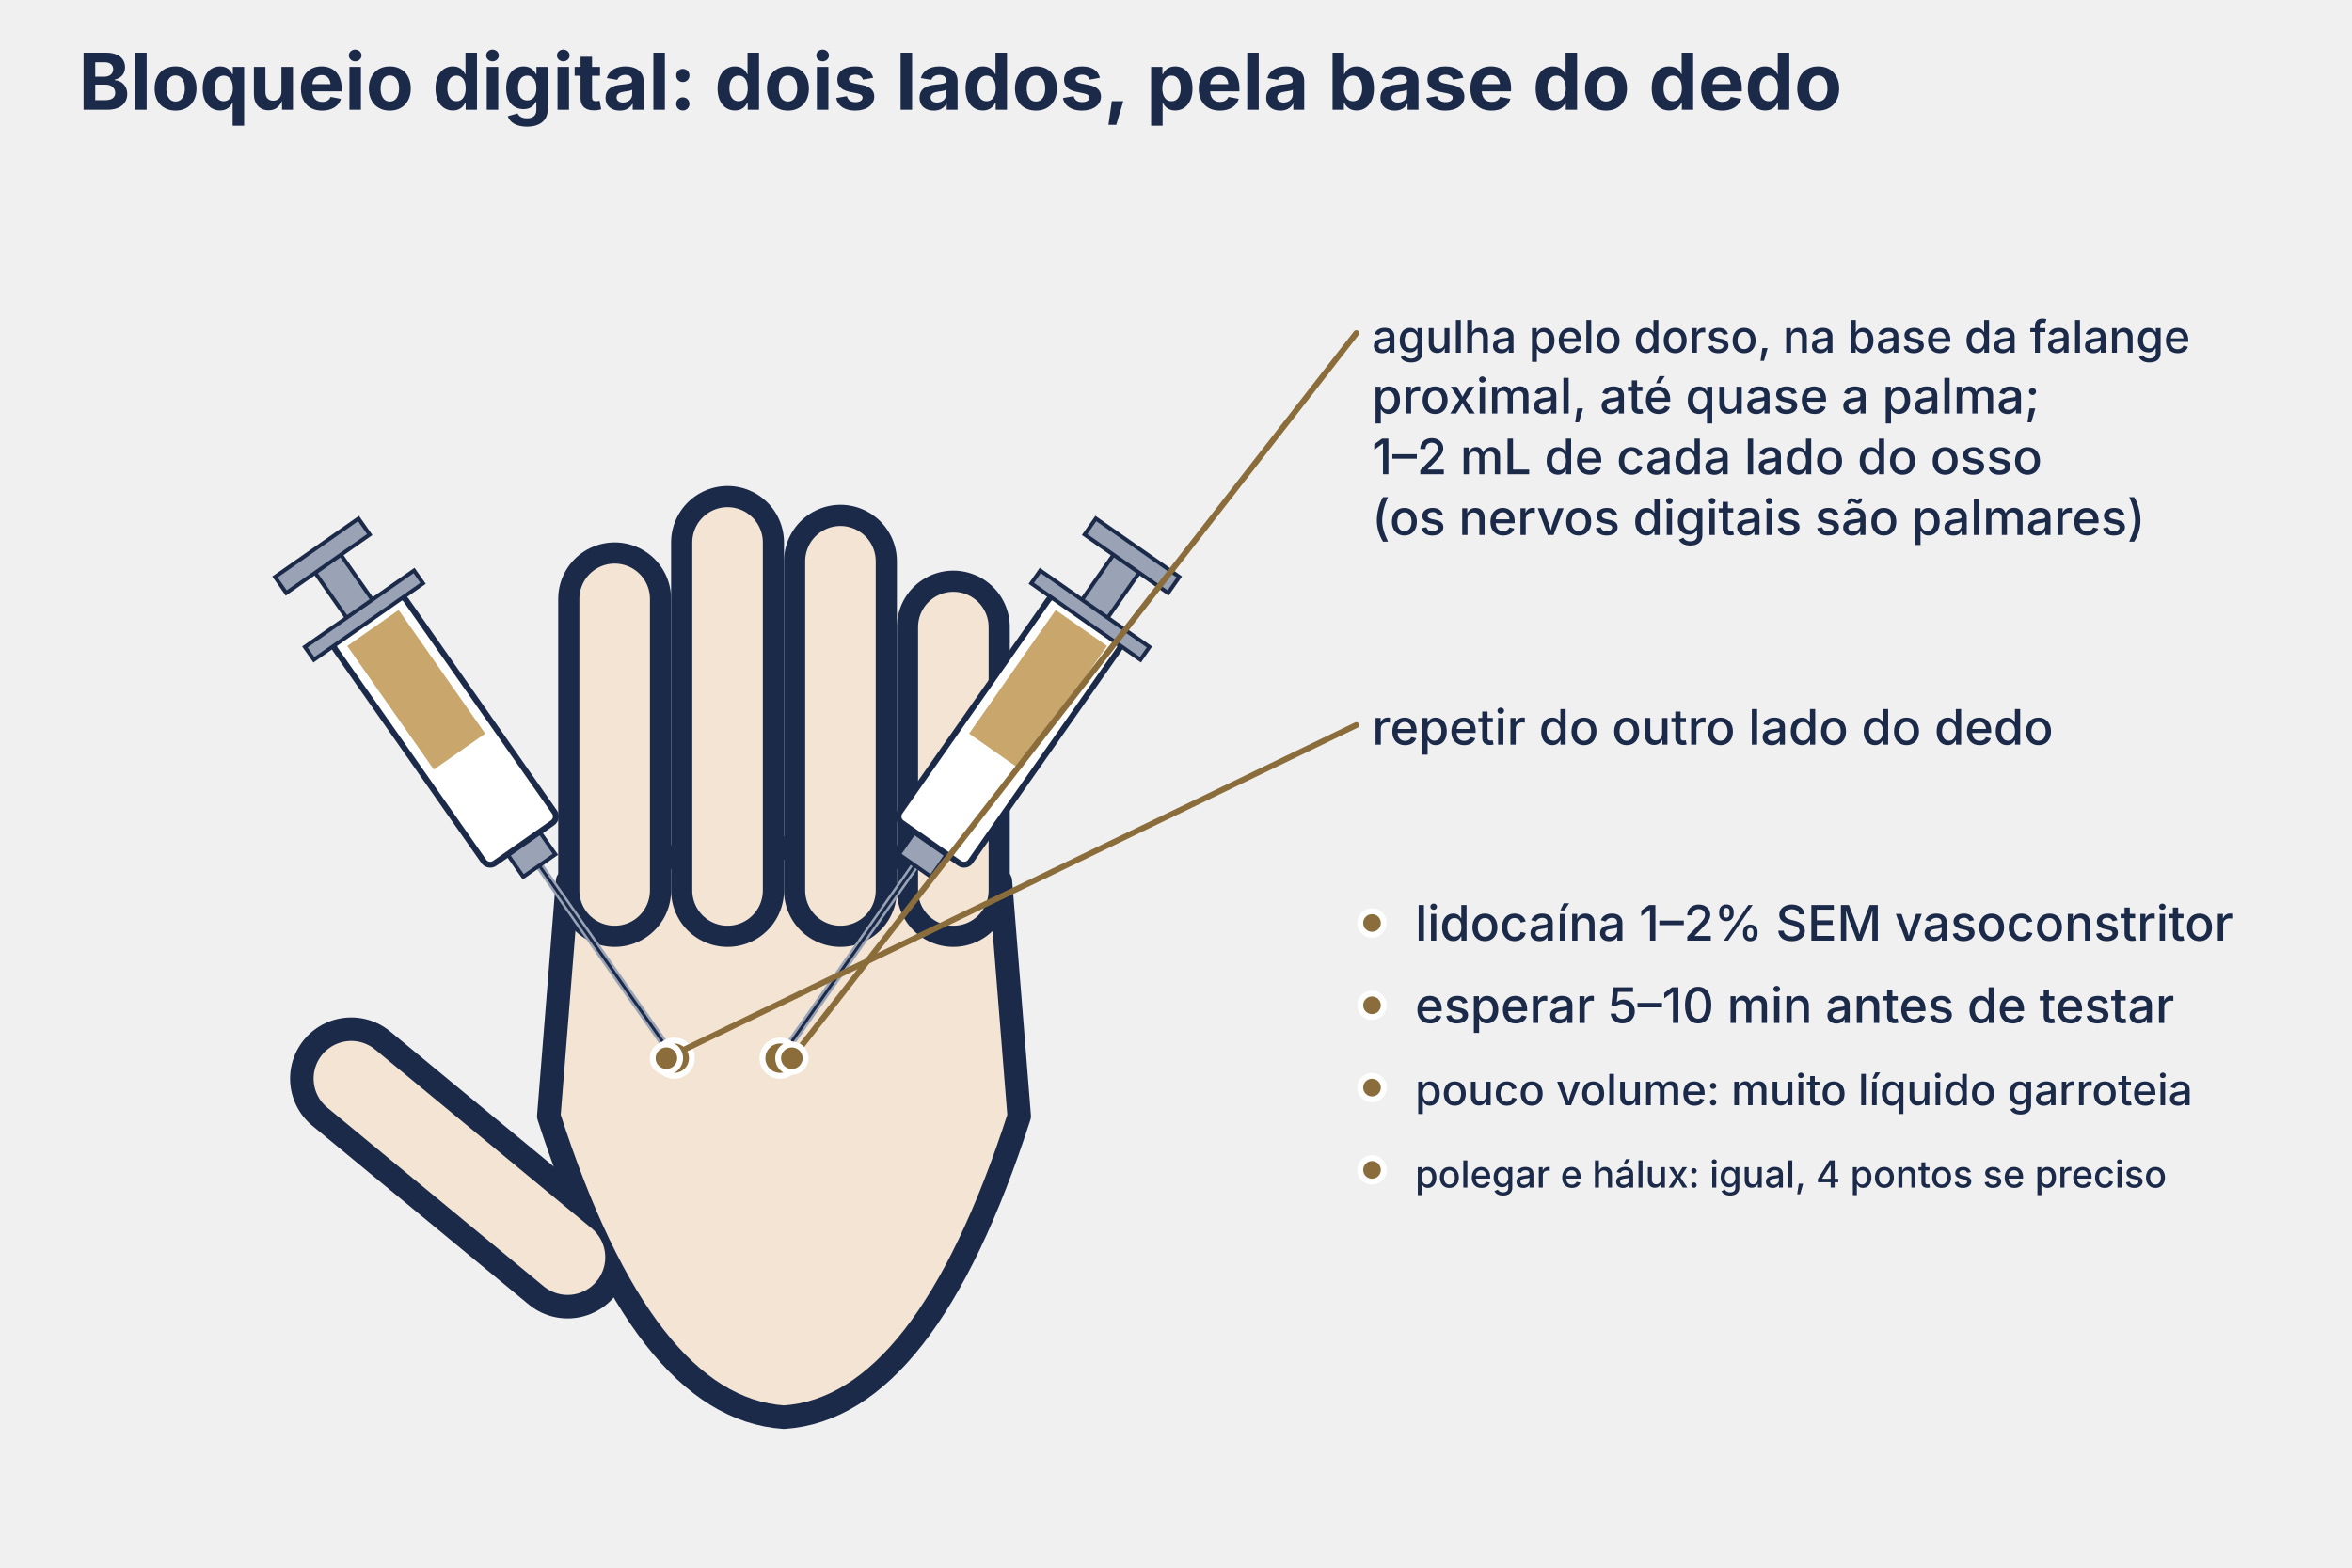
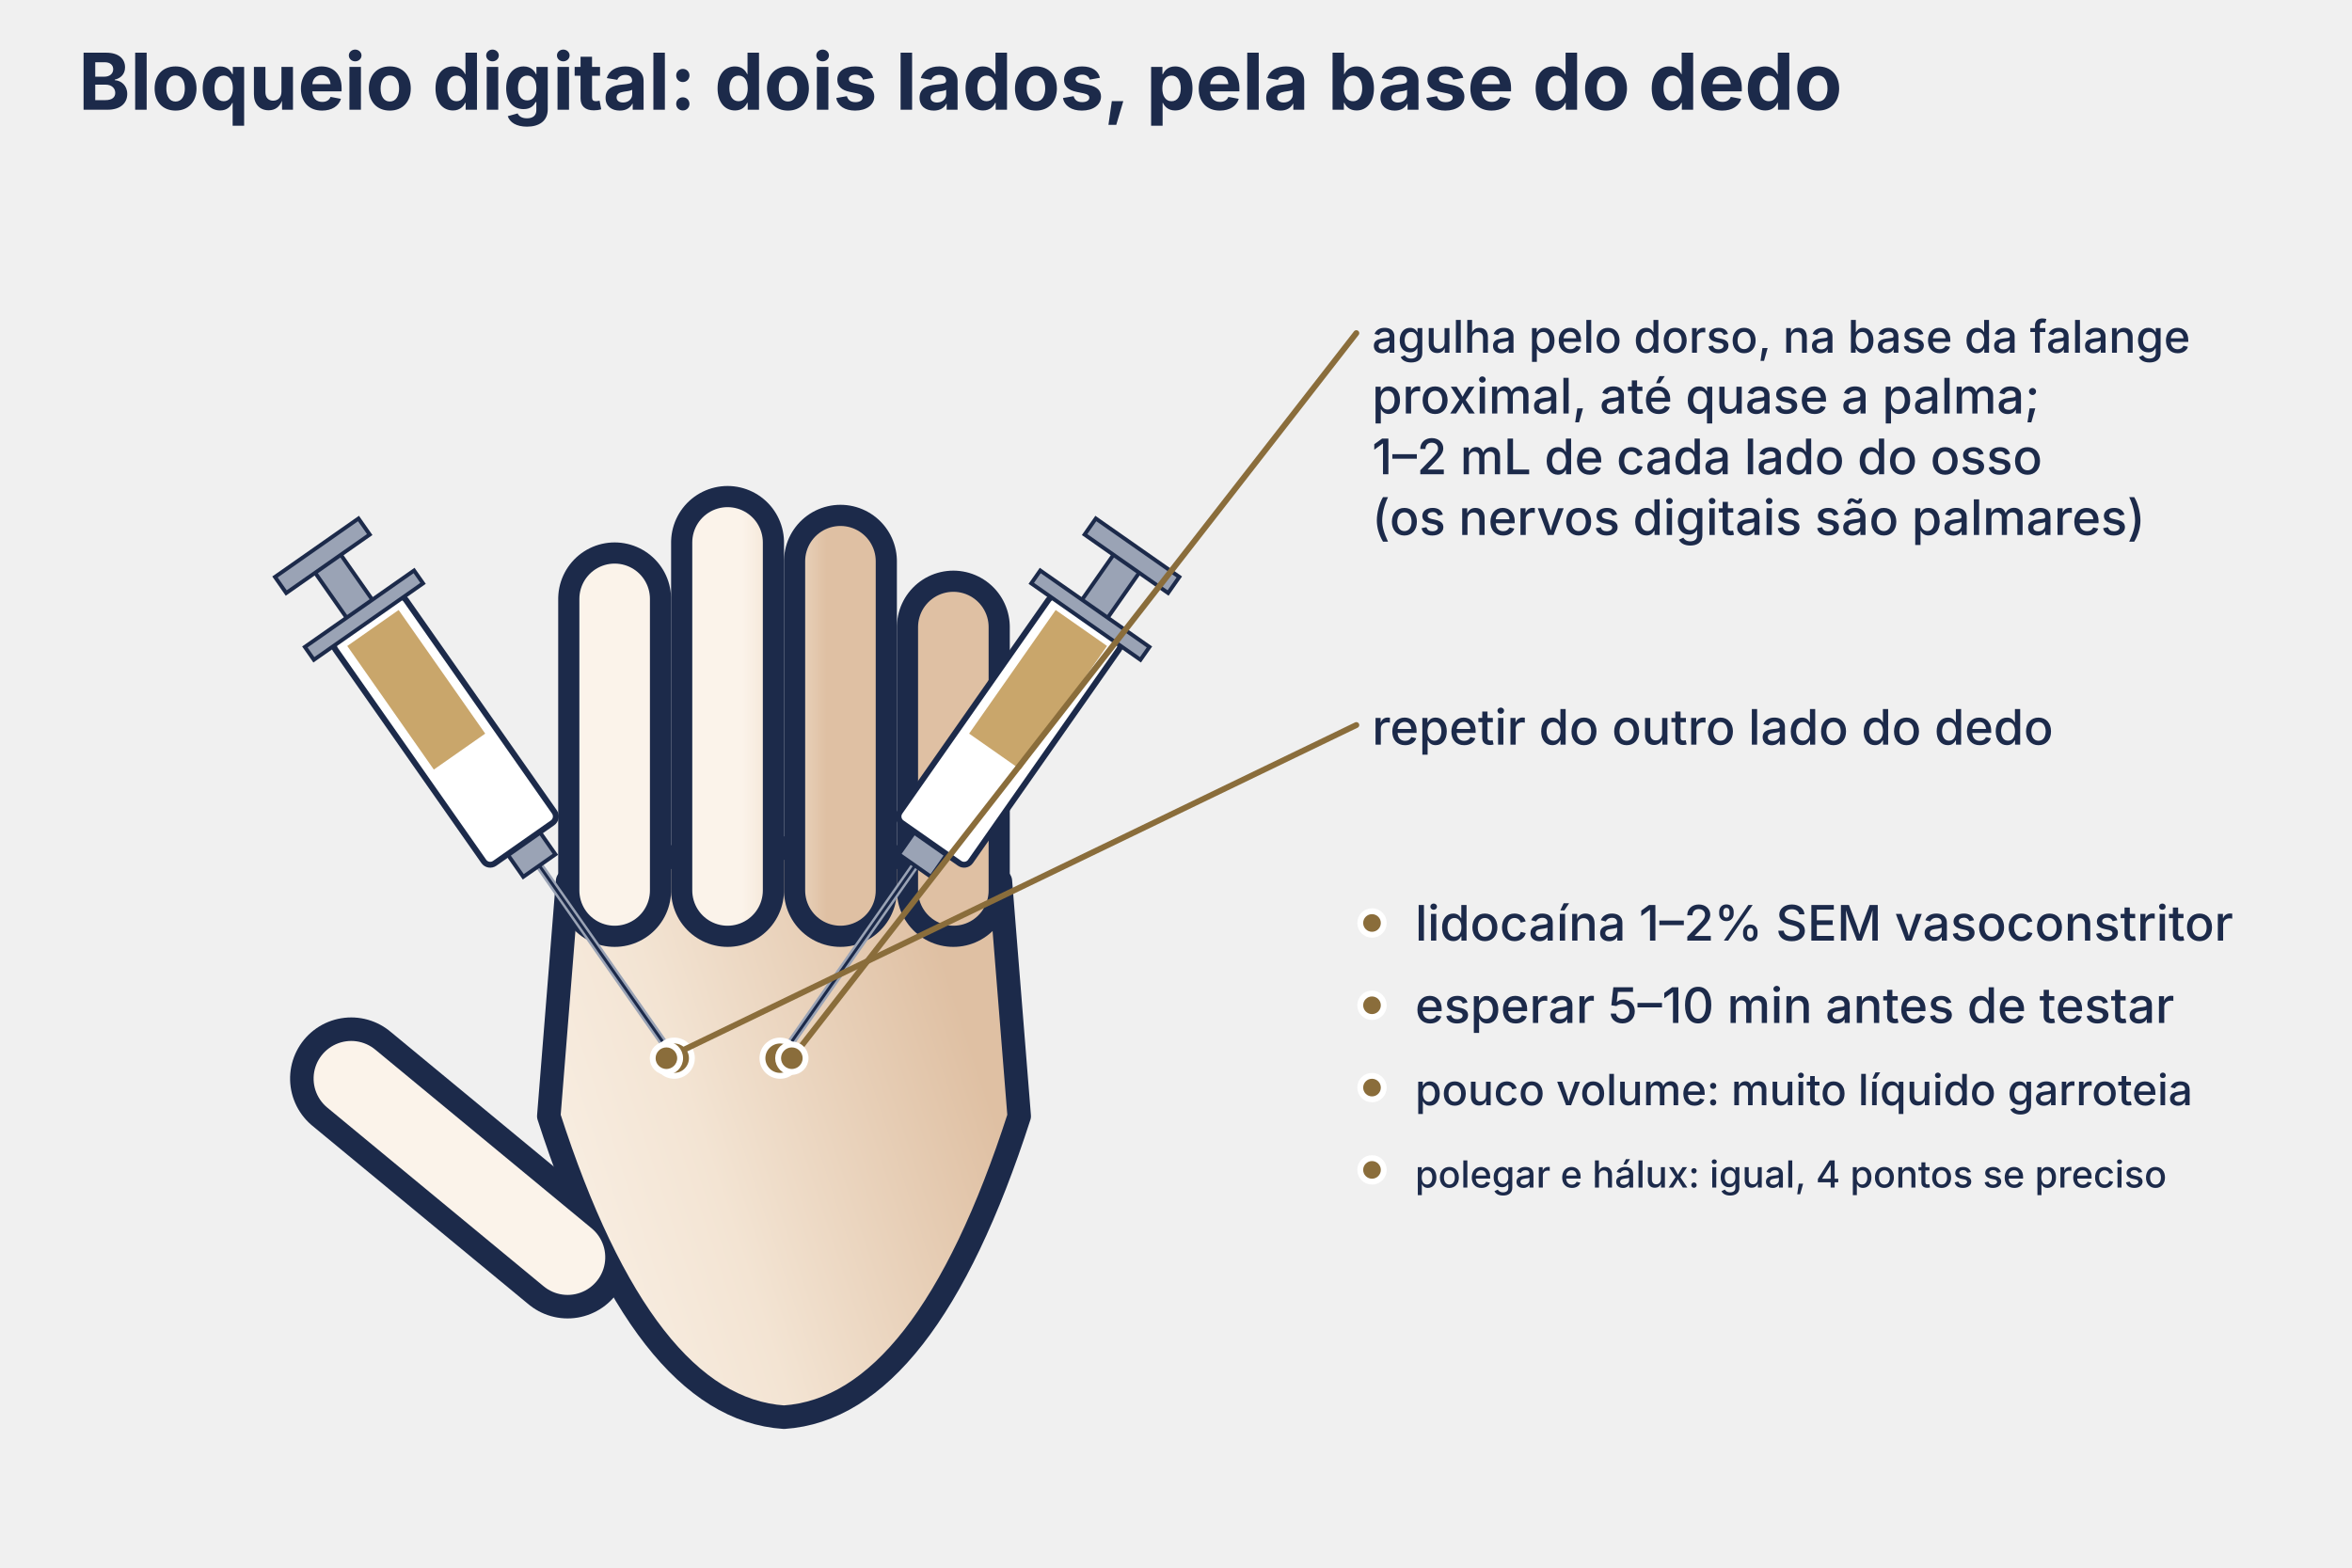
<svg xmlns="http://www.w3.org/2000/svg" viewBox="0 0 1200 800" width="1200" height="800" font-family="Inter, 'Segoe UI', Arial, sans-serif">
  <defs>
    <marker id="ah" viewBox="0 0 10 10" refX="8" refY="5" markerWidth="5" markerHeight="5" orient="auto-start-reverse">
      <path d="M0 0 L10 5 L0 10 z" fill="#8a6d3b" />
    </marker>
    <marker id="ahr" viewBox="0 0 10 10" refX="8" refY="5" markerWidth="5" markerHeight="5" orient="auto-start-reverse">
      <path d="M0 0 L10 5 L0 10 z" fill="#b3261e" />
    </marker>
    <marker id="ahn" viewBox="0 0 10 10" refX="8" refY="5" markerWidth="5" markerHeight="5" orient="auto-start-reverse">
      <path d="M0 0 L10 5 L0 10 z" fill="#1c2a4a" />
    </marker>
    <pattern id="hatch" width="14" height="14" patternUnits="userSpaceOnUse" patternTransform="rotate(45)">
      <line x1="0" y1="0" x2="0" y2="14" stroke="#1c2a4a" stroke-opacity="0.18" stroke-width="3" />
    </pattern>
    <pattern id="cotton" width="12" height="12" patternUnits="userSpaceOnUse">
      <circle cx="6" cy="6" r="2" fill="#1c2a4a" fill-opacity="0.12" />
    </pattern>
    <pattern id="cloth" width="16" height="16" patternUnits="userSpaceOnUse">
      <path d="M0 8 H16 M8 0 V16" stroke="#1c2a4a" stroke-opacity="0.08" stroke-width="2" />
    </pattern>
  </defs>
  <g transform="translate(400 560) rotate(-90) scale(2.4)">
    <g transform="translate(0 0) rotate(0) scale(1)">
+       <defs>
+         <linearGradient id="hg12f" gradientUnits="userSpaceOnUse" x1="0" y1="-9" x2="0" y2="9">
+           <stop offset="0" stop-color="#fbf3ea" />
+           <stop offset="0.4" stop-color="#f3e4d3" />
+           <stop offset="1" stop-color="#dfc0a3" />
+         </linearGradient>
+         <linearGradient id="hg12p" x1="0" y1="0" x2="0.4" y2="1">
+           <stop offset="0" stop-color="#fbf3ea" />
+           <stop offset="0.45" stop-color="#f3e4d3" />
+           <stop offset="1" stop-color="#dfc0a3" />
+         </linearGradient>
+       </defs>
      <path d="M-34 -46 L4 -92" fill="none" stroke="#1c2a4a" stroke-width="26" stroke-linecap="round" stroke-linejoin="round" />
-       <path d="M-4 -50 L46 -46 Q60 0 46 46 L-4 50 Q-66 30 -68 0 Q-66 -30 -4 -50 Z" fill="#f3e4d3" stroke="#1c2a4a" stroke-width="5" stroke-linecap="round" stroke-linejoin="round" />
+       <path d="M-4 -50 L46 -46 Q60 0 46 46 L-4 50 Q-66 30 -68 0 Q-66 -30 -4 -50 Z" fill="url(#hg12p)" stroke="#1c2a4a" stroke-width="5" stroke-linecap="round" stroke-linejoin="round" />
      <path d="M44 -36 L106 -36" fill="none" stroke="#1c2a4a" stroke-width="24" stroke-linecap="round" stroke-linejoin="round" />
      <path d="M44 -12 L118 -12" fill="none" stroke="#1c2a4a" stroke-width="24" stroke-linecap="round" stroke-linejoin="round" />
      <path d="M44 12 L114 12" fill="none" stroke="#1c2a4a" stroke-width="24" stroke-linecap="round" stroke-linejoin="round" />
      <path d="M44 36 L100 36" fill="none" stroke="#1c2a4a" stroke-width="24" stroke-linecap="round" stroke-linejoin="round" />
-       <path d="M44 -36 L106 -36" fill="none" stroke="#f3e4d3" stroke-width="15" stroke-linecap="round" stroke-linejoin="round" />
-       <path d="M44 -12 L118 -12" fill="none" stroke="#f3e4d3" stroke-width="15" stroke-linecap="round" stroke-linejoin="round" />
-       <path d="M44 12 L114 12" fill="none" stroke="#f3e4d3" stroke-width="15" stroke-linecap="round" stroke-linejoin="round" />
-       <path d="M44 36 L100 36" fill="none" stroke="#f3e4d3" stroke-width="15" stroke-linecap="round" stroke-linejoin="round" />
-       <path d="M-34 -46 L4 -92" fill="none" stroke="#f3e4d3" stroke-width="16" stroke-linecap="round" stroke-linejoin="round" />
+       <path d="M44 -36 L106 -36" fill="none" stroke="url(#hg12f)" stroke-width="15" stroke-linecap="round" stroke-linejoin="round" />
+       <path d="M44 -12 L118 -12" fill="none" stroke="url(#hg12f)" stroke-width="15" stroke-linecap="round" stroke-linejoin="round" />
+       <path d="M44 12 L114 12" fill="none" stroke="url(#hg12f)" stroke-width="15" stroke-linecap="round" stroke-linejoin="round" />
+       <path d="M44 36 L100 36" fill="none" stroke="url(#hg12f)" stroke-width="15" stroke-linecap="round" stroke-linejoin="round" />
+       <path d="M-34 -46 L4 -92" fill="none" stroke="url(#hg12f)" stroke-width="16" stroke-linecap="round" stroke-linejoin="round" />
    </g>
  </g>
  <g transform="translate(344 540) rotate(55) scale(1)">
    <path d="M0 0 L-120 0" fill="none" stroke="#9aa3b5" stroke-width="4" stroke-linecap="round" stroke-linejoin="round" />
    <path d="M0 0 L-120 0" fill="none" stroke="#1c2a4a" stroke-width="1.5" stroke-linecap="round" stroke-linejoin="round" />
    <rect x="-134" y="-10" width="14" height="20" rx="0" fill="#9aa3b5" stroke="#1c2a4a" stroke-width="2" />
    <rect x="-274" y="-22" width="140" height="44" rx="4" fill="#ffffff" stroke="#1c2a4a" stroke-width="3" />
    <rect x="-268" y="-16" width="77" height="32" rx="0" fill="#c9a66b" stroke="none" stroke-width="5" />
    <rect x="-310" y="-8" width="36" height="16" rx="0" fill="#9aa3b5" stroke="#1c2a4a" stroke-width="2" />
    <rect x="-318" y="-26" width="10" height="52" rx="0" fill="#9aa3b5" stroke="#1c2a4a" stroke-width="2" />
    <rect x="-280" y="-34" width="8" height="68" rx="0" fill="#9aa3b5" stroke="#1c2a4a" stroke-width="2" />
  </g>
  <g transform="translate(398 540) rotate(125) scale(1)">
    <path d="M0 0 L-120 0" fill="none" stroke="#9aa3b5" stroke-width="4" stroke-linecap="round" stroke-linejoin="round" />
    <path d="M0 0 L-120 0" fill="none" stroke="#1c2a4a" stroke-width="1.5" stroke-linecap="round" stroke-linejoin="round" />
    <rect x="-134" y="-10" width="14" height="20" rx="0" fill="#9aa3b5" stroke="#1c2a4a" stroke-width="2" />
    <rect x="-274" y="-22" width="140" height="44" rx="4" fill="#ffffff" stroke="#1c2a4a" stroke-width="3" />
    <rect x="-268" y="-16" width="77" height="32" rx="0" fill="#c9a66b" stroke="none" stroke-width="5" />
    <rect x="-310" y="-8" width="36" height="16" rx="0" fill="#9aa3b5" stroke="#1c2a4a" stroke-width="2" />
    <rect x="-318" y="-26" width="10" height="52" rx="0" fill="#9aa3b5" stroke="#1c2a4a" stroke-width="2" />
    <rect x="-280" y="-34" width="8" height="68" rx="0" fill="#9aa3b5" stroke="#1c2a4a" stroke-width="2" />
  </g>
  <circle cx="344" cy="540" r="9" fill="#8a6d3b" stroke="#ffffff" stroke-width="3" />
  <circle cx="398" cy="540" r="9" fill="#8a6d3b" stroke="#ffffff" stroke-width="3" />
  <path d="M692 170 L404 540" fill="none" stroke="#8a6d3b" stroke-width="3" stroke-linecap="round" stroke-linejoin="round" />
  <circle cx="404" cy="540" r="7" fill="#8a6d3b" stroke="#ffffff" stroke-width="3" />
  <text x="700" y="180" font-size="23" text-anchor="start" font-weight="500" fill="#1c2a4a">agulha pelo dorso, na base da falange</text>
  <text x="700" y="211" font-size="25" text-anchor="start" font-weight="500" fill="#1c2a4a">proximal, até quase a palma;</text>
  <text x="700" y="242" font-size="25" text-anchor="start" font-weight="500" fill="#1c2a4a">1–2 mL de cada lado do osso</text>
  <text x="700" y="273" font-size="25" text-anchor="start" font-weight="500" fill="#1c2a4a">(os nervos digitais são palmares)</text>
  <path d="M692 370 L340 540" fill="none" stroke="#8a6d3b" stroke-width="3" stroke-linecap="round" stroke-linejoin="round" />
  <circle cx="340" cy="540" r="7" fill="#8a6d3b" stroke="#ffffff" stroke-width="3" />
  <text x="700" y="380" font-size="25" text-anchor="start" font-weight="500" fill="#1c2a4a">repetir do outro lado do dedo</text>
  <circle cx="700" cy="471" r="6" fill="#8a6d3b" stroke="#ffffff" stroke-width="3" />
  <text x="722" y="480" font-size="25" text-anchor="start" font-weight="500" fill="#1c2a4a">lidocaína 1–2% SEM vasoconstritor</text>
  <circle cx="700" cy="513" r="6" fill="#8a6d3b" stroke="#ffffff" stroke-width="3" />
  <text x="722" y="522" font-size="25" text-anchor="start" font-weight="500" fill="#1c2a4a">esperar 5–10 min antes de testar</text>
  <circle cx="700" cy="555" r="6" fill="#8a6d3b" stroke="#ffffff" stroke-width="3" />
  <text x="722" y="564" font-size="22" text-anchor="start" font-weight="500" fill="#1c2a4a">pouco volume: muito líquido garroteia</text>
  <circle cx="700" cy="597" r="6" fill="#8a6d3b" stroke="#ffffff" stroke-width="3" />
  <text x="722" y="606" font-size="19" text-anchor="start" font-weight="500" fill="#1c2a4a">polegar e hálux: igual, 4 pontos se preciso</text>
  <text x="40" y="56" font-size="40" text-anchor="start" font-weight="700" fill="#1c2a4a" data-top="1">Bloqueio digital: dois lados, pela base do dedo</text>
</svg>
